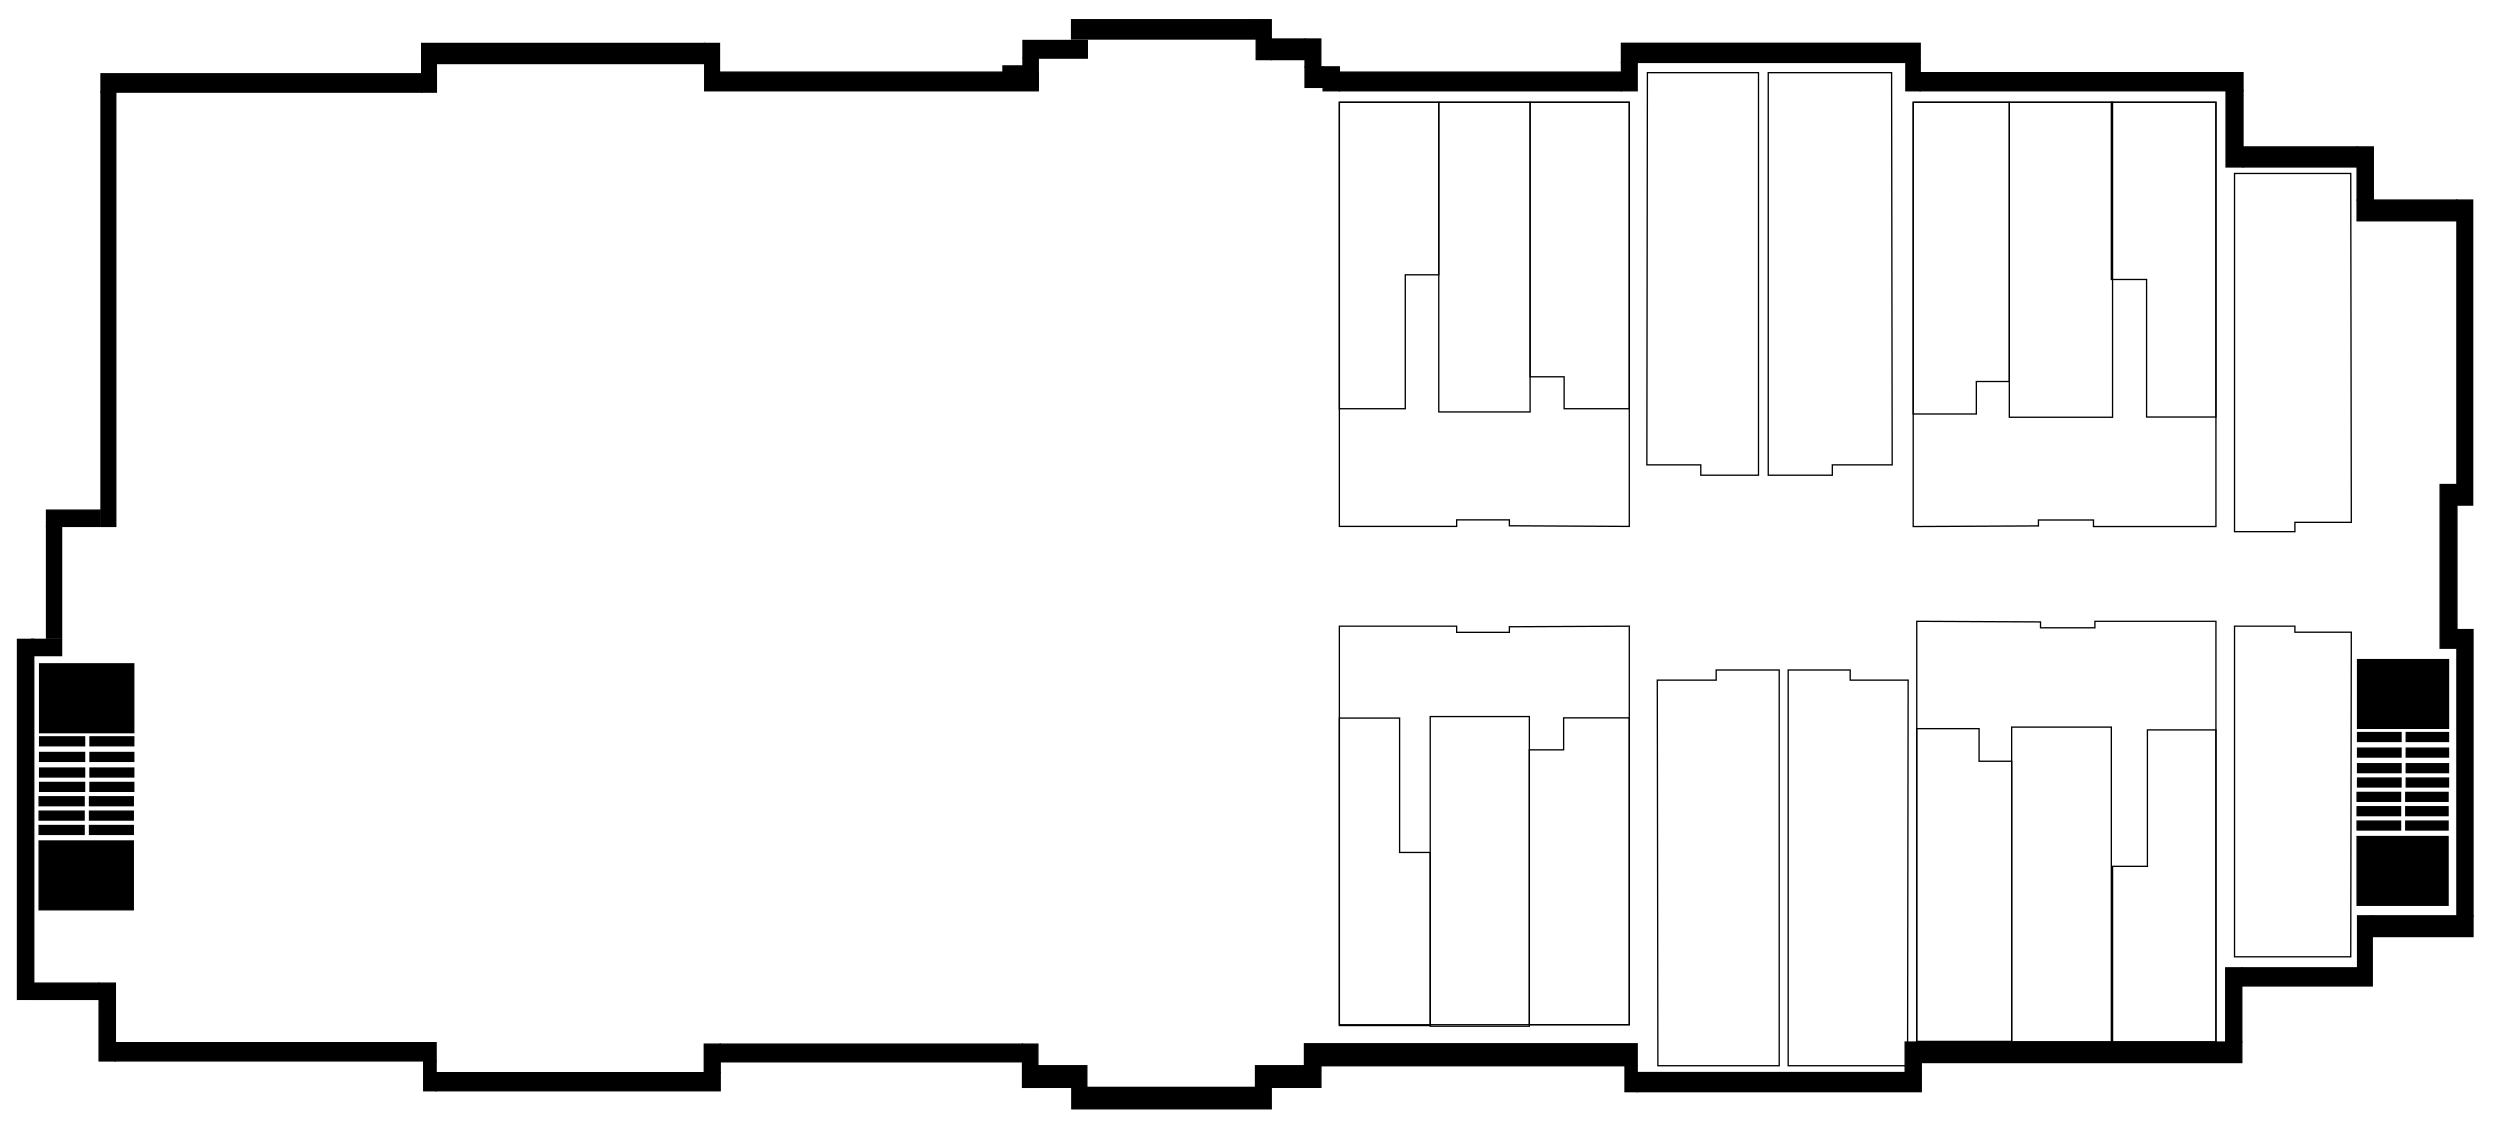
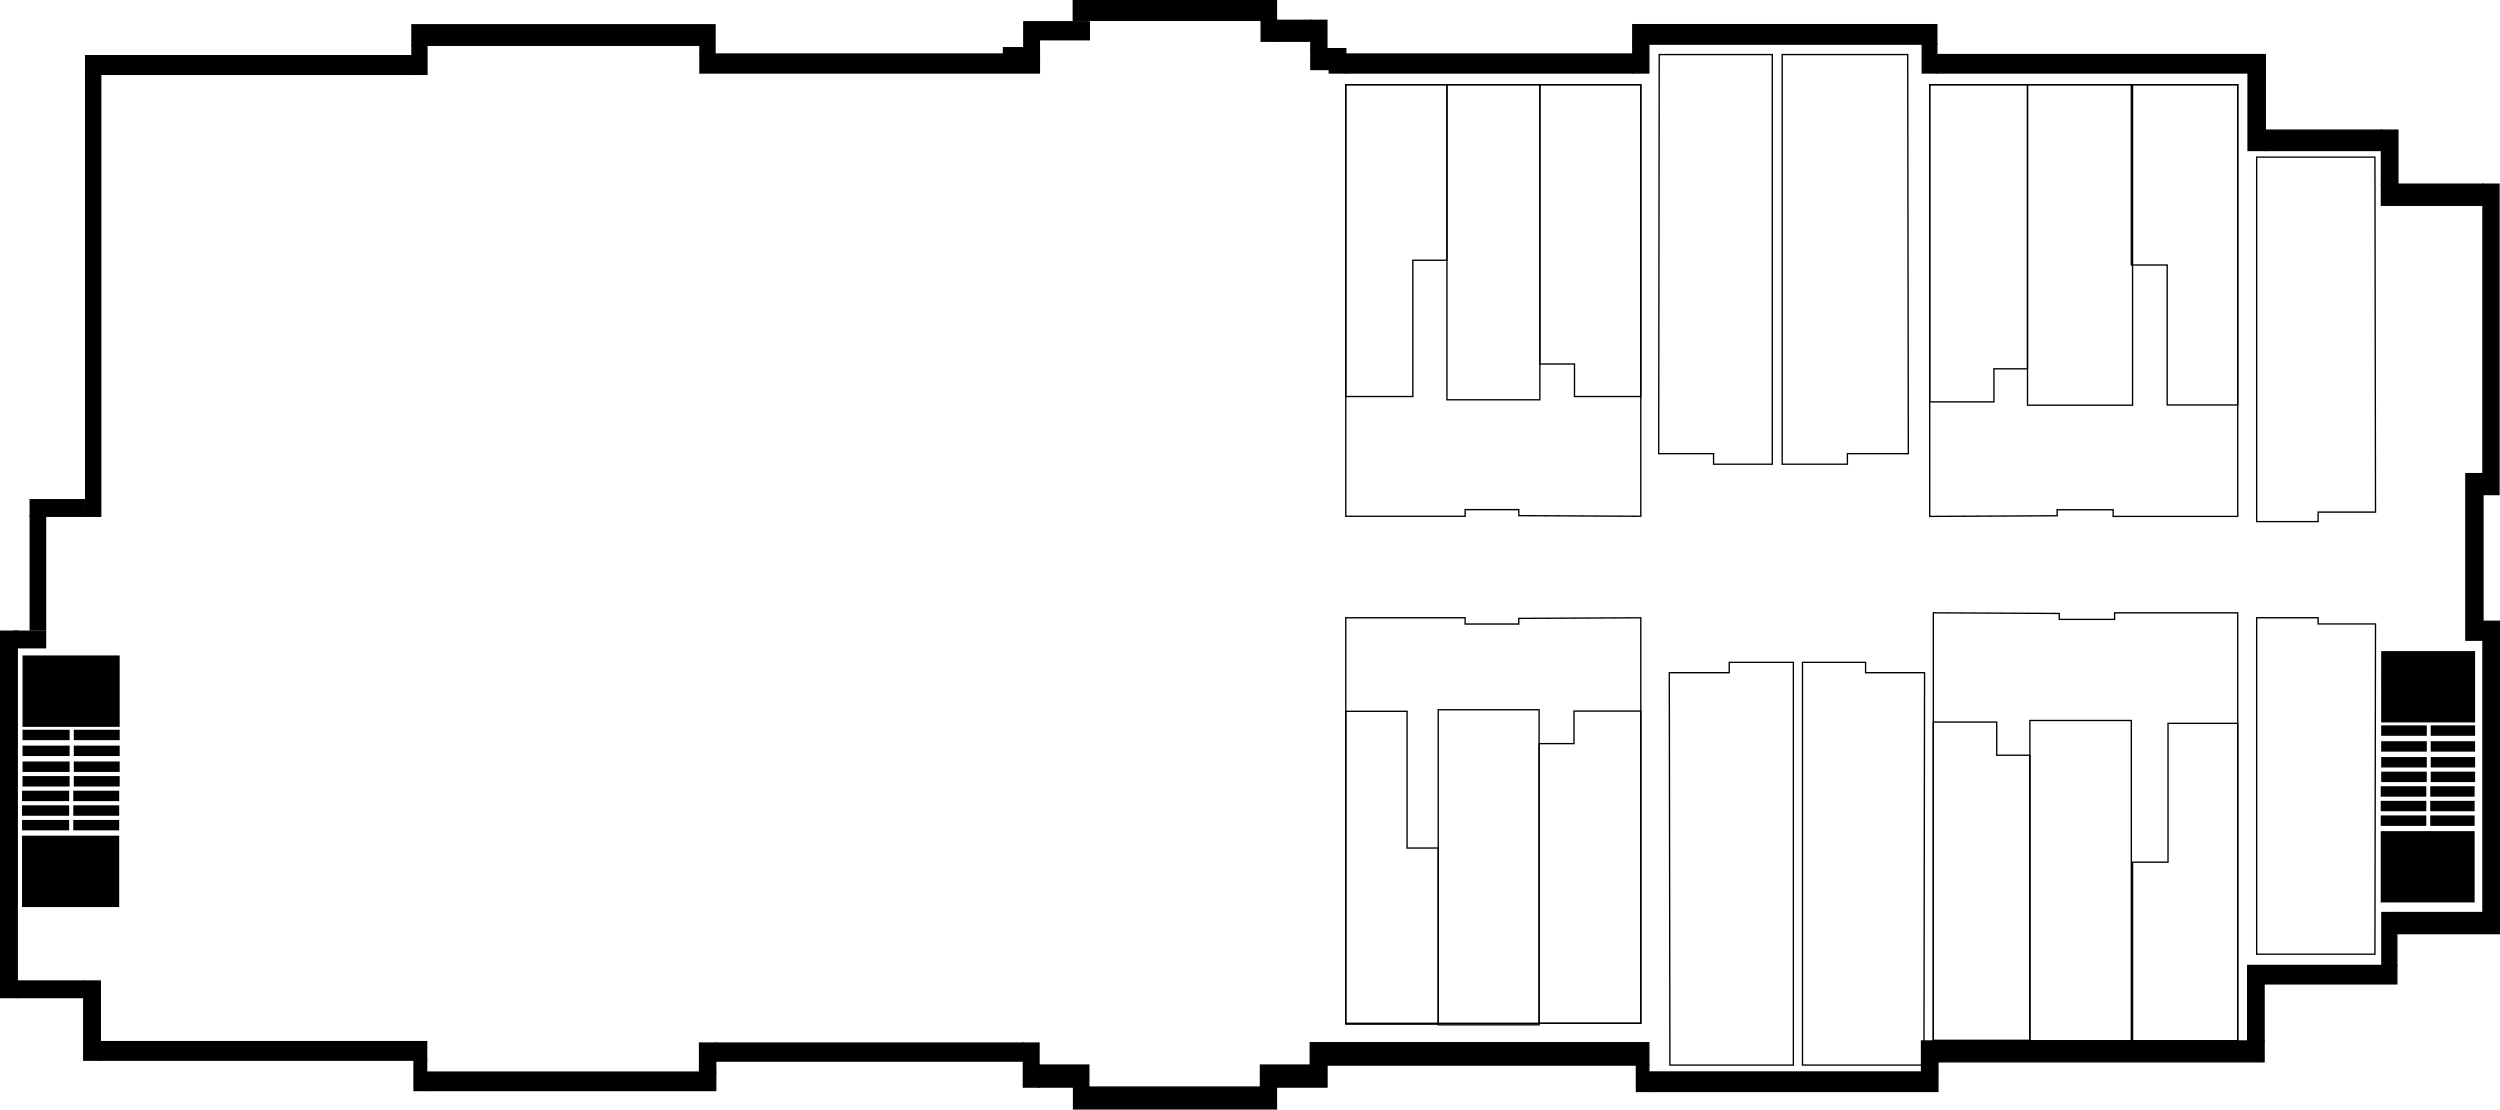
- <svg xmlns="http://www.w3.org/2000/svg" viewBox="0 0 1886.53 856.43">
+ <svg xmlns="http://www.w3.org/2000/svg" id="Layer_1" data-name="Layer 1" viewBox="0 0 1853.96 822.84">
  <defs>
    <style>
      .cls-1 {
        fill: none;
      }

      .cls-1, .cls-2 {
        stroke: #000;
        stroke-miterlimit: 10;
      }
    </style>
  </defs>
  <g id="Units">
-     <polygon id="C008" class="cls-1" points="1243.15 54.84 1242.74 350.8 1283.44 350.8 1283.44 358.61 1326.98 358.61 1326.98 54.84 1243.15 54.84" />
-     <polygon id="C007" class="cls-1" points="1251.06 804.22 1250.61 513.25 1295.05 513.25 1295.05 505.57 1342.61 505.57 1342.61 804.22 1251.06 804.22" />
-     <polygon id="C006" class="cls-1" points="1427.42 54.84 1427.87 350.8 1382.69 350.8 1382.69 358.61 1334.34 358.61 1334.34 54.84 1427.42 54.84" />
-     <polygon id="C005" class="cls-1" points="1439.47 804.22 1439.91 513.25 1396.18 513.25 1396.18 505.57 1349.38 505.57 1349.38 804.22 1439.47 804.22" />
-     <polygon id="C002" class="cls-1" points="1773.9 130.92 1774.33 394.14 1731.76 394.14 1731.76 401.18 1686.2 401.18 1686.2 130.92 1773.9 130.92" />
-     <polygon id="C001" class="cls-1" points="1773.9 721.99 1774.33 477.07 1731.76 477.07 1731.76 472.51 1686.2 472.51 1686.2 721.99 1773.9 721.99" />
-     <polygon id="C010" class="cls-1" points="1010.7 397.24 1010.7 77.19 1229.48 77.19 1229.48 397.24 1138.99 396.76 1138.99 392.31 1099.21 392.31 1099.21 397.24 1010.7 397.24" />
-     <polygon id="C010-C" class="cls-1" points="1060.44 308.43 1060.44 207.37 1085.72 207.37 1085.72 77.19 1010.7 77.19 1010.7 308.43 1060.44 308.43" />
-     <polygon id="C-010-A" class="cls-1" points="1229.48 308.43 1180.31 308.43 1180.31 284.33 1154.64 284.33 1154.64 77.19 1229.48 77.19 1229.48 308.43" />
-     <polygon id="C009" class="cls-1" points="1010.7 472.51 1010.7 773.25 1229.48 773.25 1229.48 472.51 1138.99 472.96 1138.99 477.15 1099.21 477.15 1099.21 472.51 1010.7 472.51" />
-     <polygon id="C009-C" class="cls-1" points="1056.15 541.87 1056.15 643.27 1079.26 643.27 1079.26 773.89 1010.7 773.89 1010.7 541.87 1056.15 541.87" />
-     <polygon id="C509-A" class="cls-1" points="1229.48 541.71 1179.93 541.71 1179.93 565.84 1154.05 565.84 1154.05 773.25 1229.48 773.25 1229.48 541.71" />
-     <polygon id="C004" class="cls-1" points="1672.17 397.34 1672.17 77.19 1443.73 77.19 1443.73 397.34 1538.22 396.86 1538.22 392.41 1579.76 392.41 1579.76 397.34 1672.17 397.34" />
-     <polygon id="C004-C" class="cls-1" points="1619.84 314.69 1619.84 210.9 1593.24 210.9 1593.24 77.19 1672.17 77.19 1672.17 314.69 1619.84 314.69" />
-     <polygon id="C004-A" class="cls-1" points="1443.73 312.4 1491.37 312.4 1491.37 287.89 1516.25 287.89 1516.25 77.19 1443.73 77.19 1443.73 312.4" />
-     <polygon id="C003" class="cls-1" points="1672.17 468.84 1672.17 786.35 1446.41 786.35 1446.41 468.84 1539.8 469.31 1539.8 473.73 1580.84 473.73 1580.84 468.84 1672.17 468.84" />
-     <polygon id="C003-C" class="cls-1" points="1620.46 550.8 1620.46 653.74 1594.17 653.74 1594.17 786.35 1672.17 786.35 1672.17 550.8 1620.46 550.8" />
-     <polygon id="C003-A" class="cls-1" points="1446.36 549.85 1493.44 549.85 1493.44 574.44 1518.03 574.44 1518.03 785.85 1446.36 785.85 1446.36 549.85" />
-     <rect id="C010-B" class="cls-1" x="1085.72" y="77.19" width="68.91" height="233.66" />
-     <rect id="C009B" class="cls-1" x="1079.26" y="540.72" width="74.8" height="233.66" />
-     <rect id="C004-B" class="cls-1" x="1516.25" y="77.19" width="77.91" height="237.67" />
-     <rect id="C003-B" class="cls-1" x="1518.03" y="548.68" width="75.21" height="237.67" />
+     <polygon id="C008" class="cls-1" points="1230.46 40.46 1230.05 336.42 1270.75 336.42 1270.75 344.23 1314.29 344.23 1314.29 40.46 1230.46 40.46" />
+     <polygon id="C007" class="cls-1" points="1238.37 789.84 1237.92 498.87 1282.36 498.87 1282.36 491.19 1329.92 491.19 1329.92 789.84 1238.37 789.84" />
+     <polygon id="C006" class="cls-1" points="1414.73 40.46 1415.18 336.42 1370 336.42 1370 344.23 1321.65 344.23 1321.65 40.46 1414.73 40.46" />
+     <polygon id="C005" class="cls-1" points="1426.78 789.84 1427.22 498.87 1383.49 498.87 1383.49 491.19 1336.69 491.19 1336.69 789.84 1426.78 789.84" />
+     <polygon id="C002" class="cls-1" points="1761.21 116.54 1761.64 379.76 1719.07 379.76 1719.07 386.8 1673.51 386.8 1673.51 116.54 1761.21 116.54" />
+     <polygon id="C001" class="cls-1" points="1761.21 707.61 1761.64 462.69 1719.07 462.69 1719.07 458.13 1673.51 458.13 1673.51 707.61 1761.21 707.61" />
+     <polygon id="C010" class="cls-1" points="998.01 382.86 998.01 62.81 1216.79 62.81 1216.79 382.86 1126.3 382.38 1126.3 377.93 1086.52 377.93 1086.52 382.86 998.01 382.86" />
+     <polygon id="C010-C" class="cls-1" points="1047.75 294.05 1047.75 192.99 1073.03 192.99 1073.03 62.81 998.01 62.81 998.01 294.05 1047.75 294.05" />
+     <polygon id="C-010-A" class="cls-1" points="1216.79 294.05 1167.62 294.05 1167.62 269.95 1141.95 269.95 1141.95 62.81 1216.79 62.81 1216.79 294.05" />
+     <polygon id="C009" class="cls-1" points="998.01 458.13 998.01 758.87 1216.79 758.87 1216.79 458.13 1126.3 458.58 1126.3 462.77 1086.52 462.77 1086.52 458.13 998.01 458.13" />
+     <polygon id="C009-C" class="cls-1" points="1043.46 527.49 1043.46 628.89 1066.57 628.89 1066.57 759.51 998.01 759.51 998.01 527.49 1043.46 527.49" />
+     <polygon id="C009-A" class="cls-1" points="1216.79 527.33 1167.24 527.33 1167.24 551.46 1141.36 551.46 1141.36 758.87 1216.79 758.87 1216.79 527.33" />
+     <polygon id="C004" class="cls-1" points="1659.48 382.96 1659.48 62.81 1431.04 62.81 1431.04 382.96 1525.53 382.48 1525.53 378.03 1567.07 378.03 1567.07 382.96 1659.48 382.96" />
+     <polygon id="C004-C" class="cls-1" points="1607.15 300.31 1607.15 196.52 1580.55 196.52 1580.55 62.81 1659.48 62.81 1659.48 300.31 1607.15 300.31" />
+     <polygon id="C004-A" class="cls-1" points="1431.04 298.02 1478.68 298.02 1478.68 273.51 1503.56 273.51 1503.56 62.81 1431.04 62.81 1431.04 298.02" />
+     <polygon id="C003" class="cls-1" points="1659.48 454.46 1659.48 771.97 1433.72 771.97 1433.72 454.46 1527.11 454.93 1527.11 459.35 1568.15 459.35 1568.15 454.46 1659.48 454.46" />
+     <polygon id="C003-C" class="cls-1" points="1607.77 536.42 1607.77 639.36 1581.48 639.36 1581.48 771.97 1659.48 771.97 1659.48 536.42 1607.77 536.42" />
+     <polygon id="C003-A" class="cls-1" points="1433.67 535.47 1480.75 535.47 1480.75 560.06 1505.34 560.06 1505.34 771.47 1433.67 771.47 1433.67 535.47" />
+     <rect id="C010-B" class="cls-1" x="1073.03" y="62.81" width="68.91" height="233.66" />
+     <rect id="C009B" class="cls-1" x="1066.57" y="526.34" width="74.8" height="233.66" />
+     <rect id="C004-B" class="cls-1" x="1503.56" y="62.81" width="77.91" height="237.67" />
+     <rect id="C003-B" class="cls-1" x="1505.34" y="534.3" width="75.21" height="237.67" />
  </g>
  <g id="Outline">
-     <rect class="cls-2" x="808.81" y="820.54" width="150.47" height="16.18" />
-     <rect class="cls-2" x="771.6" y="787.91" width="11.6" height="32.63" />
-     <rect class="cls-2" x="1235.42" y="809.35" width="214.38" height="14.43" />
-     <rect class="cls-2" x="1226.25" y="804.22" width="9.17" height="19.55" />
-     <rect class="cls-2" x="1437.66" y="786.35" width="12.13" height="23.01" />
-     <rect class="cls-2" x="1449.8" y="786.35" width="241.89" height="15.46" />
-     <rect class="cls-2" x="1679.55" y="730.34" width="12.13" height="56.01" />
-     <rect class="cls-2" x="1691.69" y="730.34" width="98.43" height="13.66" />
-     <rect class="cls-2" x="1779.06" y="691.1" width="11.06" height="39.24" />
-     <rect class="cls-2" x="1841.35" y="365.62" width="12.67" height="123.51" />
-     <rect class="cls-2" x="1854.02" y="150.97" width="11.87" height="230.17" />
-     <rect class="cls-2" x="1764.76" y="124.81" width="40.09" height="12.22" transform="translate(1915.73 -1653.89) rotate(90)" />
-     <rect class="cls-2" x="1679.82" y="68.51" width="12.76" height="57.47" />
-     <rect class="cls-2" x="1448.99" y="54.84" width="243.6" height="13.66" />
-     <rect class="cls-2" x="1223.55" y="32.67" width="225.44" height="14.44" />
-     <rect class="cls-2" x="808.63" y="14.88" width="139.33" height="14.56" />
-     <rect class="cls-2" x="771.96" y="30.54" width="48.54" height="13.3" />
-     <rect class="cls-2" x="531.78" y="54.43" width="251.69" height="14.08" />
-     <rect class="cls-2" x="318.2" y="32.77" width="213.57" height="15.18" />
-     <rect class="cls-2" x="318.2" y="47.95" width="11.09" height="21.57" />
-     <rect class="cls-2" x="76.22" y="55.68" width="241.98" height="13.84" />
-     <rect class="cls-2" x="76.22" y="69.53" width="11.15" height="327.71" />
-     <rect class="cls-2" x="543.46" y="787.91" width="228.13" height="13.35" />
-     <rect class="cls-2" x="531.46" y="787.91" width="12" height="21.53" />
-     <rect class="cls-2" x="329.08" y="809.44" width="214.38" height="13.66" />
-     <rect class="cls-2" x="319.73" y="800.58" width="9.35" height="22.52" />
-     <rect class="cls-2" x="74.79" y="741.89" width="12.27" height="58.7" />
-     <rect class="cls-2" x="87.06" y="786.83" width="242.02" height="13.75" />
-     <rect class="cls-2" x="783.19" y="804.22" width="36.94" height="16.31" />
-     <rect class="cls-2" x="947.42" y="804.22" width="49.35" height="16.31" />
-     <rect class="cls-2" x="984.36" y="787.64" width="251.06" height="16.58" />
-     <rect class="cls-2" x="1790.11" y="691.1" width="76.04" height="15.64" />
-     <rect class="cls-2" x="1854.02" y="475.1" width="12.13" height="216" />
-     <rect class="cls-2" x="1778.7" y="150.97" width="75.33" height="15.64" />
-     <rect class="cls-2" x="1692.58" y="110.88" width="86.11" height="15.1" />
-     <rect class="cls-2" x="1438.2" y="47.11" width="10.79" height="21.39" />
-     <rect class="cls-2" x="1223.55" y="47.11" width="11.87" height="21.39" />
-     <rect class="cls-2" x="1010.7" y="54.43" width="212.85" height="14.08" />
-     <rect class="cls-2" x="998.47" y="50.47" width="12.22" height="18.03" />
-     <rect class="cls-2" x="984.81" y="50.47" width="13.66" height="15.46" />
-     <rect class="cls-2" x="947.96" y="14.88" width="11.33" height="30.08" />
-     <rect class="cls-2" x="984.81" y="29.44" width="11.87" height="21.03" />
-     <rect class="cls-2" x="959.28" y="29.44" width="25.53" height="15.52" />
-     <rect class="cls-2" x="771.96" y="43.85" width="11.51" height="21.72" />
-     <rect class="cls-2" x="756.85" y="49.75" width="15.1" height="4.96" />
-     <rect class="cls-2" x="531.78" y="32.77" width="11.15" height="21.94" />
-     <rect class="cls-2" x="13.19" y="482.47" width="12.27" height="271.68" />
-     <rect class="cls-2" x="43.99" y="723.36" width="12.27" height="49.33" transform="translate(798.14 697.9) rotate(90)" />
+     <rect class="cls-2" x="796.12" y="806.16" width="150.47" height="16.18" />
+     <rect class="cls-2" x="758.91" y="773.53" width="11.6" height="32.63" />
+     <rect class="cls-2" x="1222.73" y="794.97" width="214.38" height="14.43" />
+     <rect class="cls-2" x="1213.56" y="789.84" width="9.17" height="19.55" />
+     <rect class="cls-2" x="1424.97" y="771.97" width="12.13" height="23.01" />
+     <rect class="cls-2" x="1437.11" y="771.97" width="241.89" height="15.46" />
+     <rect class="cls-2" x="1666.86" y="715.96" width="12.13" height="56.01" />
+     <rect class="cls-2" x="1679" y="715.96" width="98.43" height="13.66" />
+     <rect class="cls-2" x="1766.37" y="676.72" width="11.06" height="39.24" />
+     <rect class="cls-2" x="1828.66" y="351.24" width="12.67" height="123.51" />
+     <rect class="cls-2" x="1841.33" y="136.59" width="11.87" height="230.17" />
+     <rect class="cls-2" x="1766.01" y="96.49" width="12.22" height="40.09" />
+     <rect class="cls-2" x="1667.13" y="54.13" width="12.76" height="57.47" />
+     <rect class="cls-2" x="1436.3" y="40.46" width="243.6" height="13.66" />
+     <rect class="cls-2" x="1210.86" y="18.29" width="225.44" height="14.44" />
+     <rect class="cls-2" x="795.94" y=".5" width="139.33" height="14.56" />
+     <rect class="cls-2" x="759.27" y="16.16" width="48.54" height="13.3" />
+     <rect class="cls-2" x="519.09" y="40.05" width="251.69" height="14.08" />
+     <rect class="cls-2" x="305.51" y="18.39" width="213.57" height="15.18" />
+     <rect class="cls-2" x="305.51" y="33.57" width="11.09" height="21.57" />
+     <rect class="cls-2" x="63.53" y="41.3" width="241.98" height="13.84" />
+     <rect class="cls-2" x="63.53" y="55.15" width="11.15" height="327.71" />
+     <rect class="cls-2" x="530.77" y="773.53" width="228.13" height="13.35" />
+     <rect class="cls-2" x="518.77" y="773.53" width="12" height="21.53" />
+     <rect class="cls-2" x="316.39" y="795.06" width="214.38" height="13.66" />
+     <rect class="cls-2" x="307.04" y="786.2" width="9.35" height="22.52" />
+     <rect class="cls-2" x="62.1" y="727.51" width="12.27" height="58.7" />
+     <rect class="cls-2" x="74.37" y="772.45" width="242.02" height="13.75" />
+     <rect class="cls-2" x="770.5" y="789.84" width="36.94" height="16.31" />
+     <rect class="cls-2" x="934.73" y="789.84" width="49.35" height="16.31" />
+     <rect class="cls-2" x="971.67" y="773.26" width="251.06" height="16.58" />
+     <rect class="cls-2" x="1777.42" y="676.72" width="76.04" height="15.64" />
+     <rect class="cls-2" x="1841.33" y="460.72" width="12.13" height="216" />
+     <rect class="cls-2" x="1766.01" y="136.59" width="75.33" height="15.64" />
+     <rect class="cls-2" x="1679.89" y="96.5" width="86.11" height="15.1" />
+     <rect class="cls-2" x="1425.51" y="32.73" width="10.79" height="21.39" />
+     <rect class="cls-2" x="1210.86" y="32.73" width="11.87" height="21.39" />
+     <rect class="cls-2" x="998.01" y="40.05" width="212.85" height="14.08" />
+     <rect class="cls-2" x="985.78" y="36.09" width="12.22" height="18.03" />
+     <rect class="cls-2" x="972.12" y="36.09" width="13.66" height="15.46" />
+     <rect class="cls-2" x="935.27" y=".5" width="11.33" height="30.08" />
+     <rect class="cls-2" x="972.12" y="15.06" width="11.87" height="21.03" />
+     <rect class="cls-2" x="946.59" y="15.06" width="25.53" height="15.52" />
+     <rect class="cls-2" x="759.27" y="29.47" width="11.51" height="21.72" />
+     <rect class="cls-2" x="744.16" y="35.37" width="15.1" height="4.96" />
+     <rect class="cls-2" x="519.09" y="18.39" width="11.15" height="21.94" />
+     <rect class="cls-2" x=".5" y="468.09" width="12.27" height="271.68" />
+     <rect class="cls-2" x="12.76" y="727.51" width="49.33" height="12.27" />
  </g>
  <g id="Stair">
-     <rect class="cls-2" x="1779.05" y="497.75" width="68.64" height="51.87" />
-     <rect class="cls-2" x="1815.77" y="564.55" width="31.91" height="6.72" />
-     <rect class="cls-2" x="1779.05" y="564.55" width="32.79" height="6.72" />
-     <rect class="cls-2" x="1815.77" y="552.8" width="31.91" height="6.72" />
-     <rect class="cls-2" x="1779.05" y="552.8" width="32.79" height="6.72" />
-     <rect class="cls-2" x="1815.77" y="576.31" width="31.91" height="6.72" />
-     <rect class="cls-2" x="1779.05" y="576.31" width="32.79" height="6.72" />
-     <rect class="cls-2" x="1815.77" y="587.13" width="31.91" height="6.72" />
-     <rect class="cls-2" x="1779.05" y="587.13" width="32.79" height="6.72" />
-     <rect class="cls-2" x="1815.42" y="597.95" width="31.91" height="6.72" />
-     <rect class="cls-2" x="1778.7" y="597.95" width="32.79" height="6.72" />
-     <rect class="cls-2" x="1815.42" y="608.77" width="31.91" height="6.72" />
-     <rect class="cls-2" x="1778.7" y="608.77" width="32.79" height="6.72" />
-     <rect class="cls-2" x="1815.42" y="619.6" width="31.91" height="6.72" />
-     <rect class="cls-2" x="1778.7" y="619.6" width="32.79" height="6.72" />
-     <rect class="cls-2" x="1778.7" y="631.26" width="68.64" height="51.87" />
-     <rect class="cls-2" x="29.89" y="500.95" width="71.05" height="51.93" />
-     <rect class="cls-2" x="67.91" y="567.82" width="33.04" height="6.72" />
-     <rect class="cls-2" x="29.89" y="567.82" width="33.94" height="6.72" />
-     <rect class="cls-2" x="67.91" y="556.05" width="33.04" height="6.72" />
-     <rect class="cls-2" x="29.89" y="556.05" width="33.94" height="6.72" />
-     <rect class="cls-2" x="67.91" y="579.59" width="33.04" height="6.72" />
-     <rect class="cls-2" x="29.89" y="579.59" width="33.94" height="6.72" />
-     <rect class="cls-2" x="67.91" y="590.43" width="33.04" height="6.72" />
-     <rect class="cls-2" x="29.89" y="590.43" width="33.94" height="6.72" />
-     <rect class="cls-2" x="67.54" y="601.26" width="33.04" height="6.72" />
-     <rect class="cls-2" x="29.53" y="601.26" width="33.94" height="6.72" />
-     <rect class="cls-2" x="67.54" y="612.1" width="33.04" height="6.72" />
-     <rect class="cls-2" x="29.53" y="612.1" width="33.94" height="6.72" />
-     <rect class="cls-2" x="67.54" y="622.93" width="33.04" height="6.72" />
-     <rect class="cls-2" x="29.53" y="622.93" width="33.94" height="6.72" />
-     <rect class="cls-2" x="29.53" y="634.61" width="71.05" height="51.93" />
-     <rect class="cls-2" x="35.11" y="397.24" width="11.36" height="84.33" />
-     <rect class="cls-2" x="49.21" y="370.87" width="12.27" height="40.48" transform="translate(446.45 335.76) rotate(90)" />
-     <rect class="cls-2" x="28.97" y="477.25" width="12.27" height="22.72" transform="translate(523.72 453.5) rotate(90)" />
+     <rect class="cls-2" x="1766.36" y="483.37" width="68.64" height="51.87" />
+     <rect class="cls-2" x="1803.08" y="550.17" width="31.91" height="6.72" />
+     <rect class="cls-2" x="1766.36" y="550.17" width="32.79" height="6.72" />
+     <rect class="cls-2" x="1803.08" y="538.42" width="31.91" height="6.72" />
+     <rect class="cls-2" x="1766.36" y="538.42" width="32.79" height="6.72" />
+     <rect class="cls-2" x="1803.08" y="561.93" width="31.91" height="6.72" />
+     <rect class="cls-2" x="1766.36" y="561.93" width="32.79" height="6.72" />
+     <rect class="cls-2" x="1803.08" y="572.75" width="31.91" height="6.72" />
+     <rect class="cls-2" x="1766.36" y="572.75" width="32.79" height="6.72" />
+     <rect class="cls-2" x="1802.73" y="583.57" width="31.91" height="6.72" />
+     <rect class="cls-2" x="1766.01" y="583.57" width="32.79" height="6.72" />
+     <rect class="cls-2" x="1802.73" y="594.39" width="31.91" height="6.72" />
+     <rect class="cls-2" x="1766.01" y="594.39" width="32.79" height="6.72" />
+     <rect class="cls-2" x="1802.73" y="605.22" width="31.91" height="6.72" />
+     <rect class="cls-2" x="1766.01" y="605.22" width="32.79" height="6.72" />
+     <rect class="cls-2" x="1766.01" y="616.88" width="68.64" height="51.87" />
+     <rect class="cls-2" x="17.2" y="486.57" width="71.05" height="51.93" />
+     <rect class="cls-2" x="55.22" y="553.44" width="33.04" height="6.72" />
+     <rect class="cls-2" x="17.2" y="553.44" width="33.94" height="6.72" />
+     <rect class="cls-2" x="55.22" y="541.67" width="33.04" height="6.72" />
+     <rect class="cls-2" x="17.2" y="541.67" width="33.94" height="6.72" />
+     <rect class="cls-2" x="55.22" y="565.21" width="33.04" height="6.72" />
+     <rect class="cls-2" x="17.2" y="565.21" width="33.94" height="6.72" />
+     <rect class="cls-2" x="55.22" y="576.05" width="33.04" height="6.72" />
+     <rect class="cls-2" x="17.2" y="576.05" width="33.94" height="6.72" />
+     <rect class="cls-2" x="54.85" y="586.88" width="33.04" height="6.72" />
+     <rect class="cls-2" x="16.84" y="586.88" width="33.94" height="6.72" />
+     <rect class="cls-2" x="54.85" y="597.72" width="33.04" height="6.72" />
+     <rect class="cls-2" x="16.84" y="597.72" width="33.94" height="6.72" />
+     <rect class="cls-2" x="54.85" y="608.55" width="33.04" height="6.72" />
+     <rect class="cls-2" x="16.84" y="608.55" width="33.94" height="6.72" />
+     <rect class="cls-2" x="16.84" y="620.23" width="71.05" height="51.93" />
+     <rect class="cls-2" x="22.42" y="382.86" width="11.36" height="84.33" />
+     <rect class="cls-2" x="22.41" y="370.59" width="40.48" height="12.27" />
+     <rect class="cls-2" x="11.06" y="468.09" width="22.72" height="12.27" />
  </g>
</svg>
